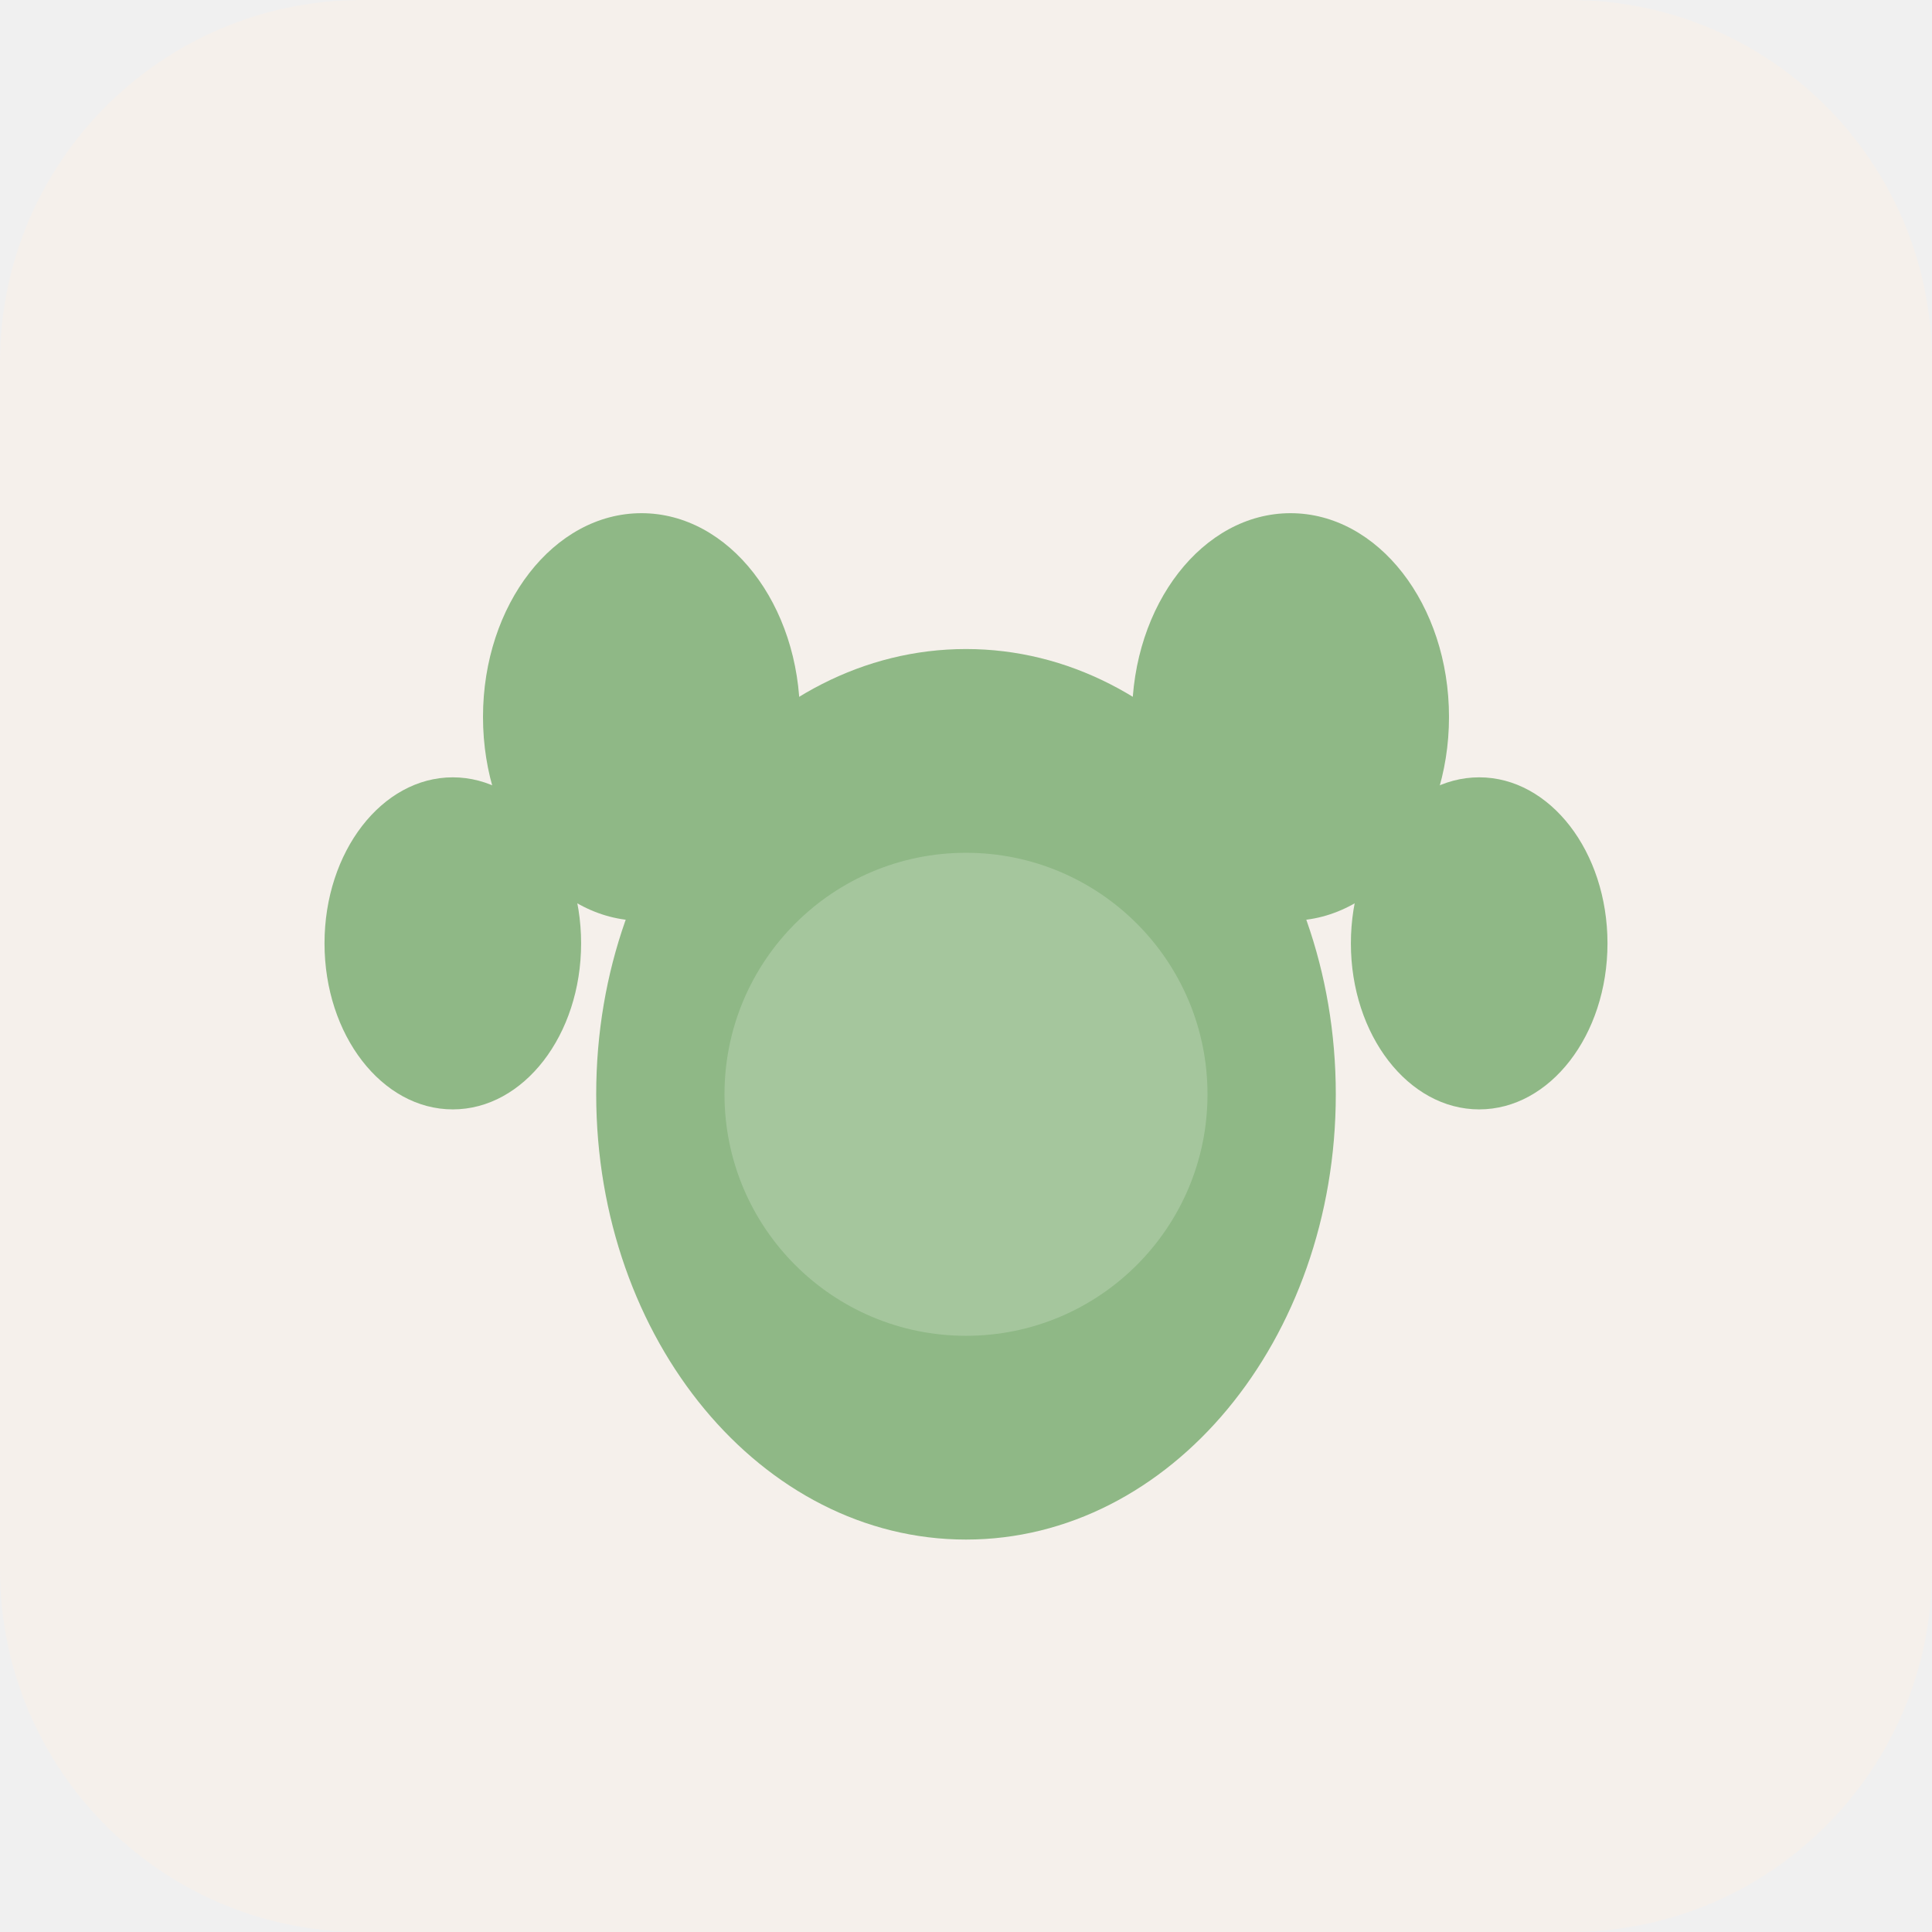
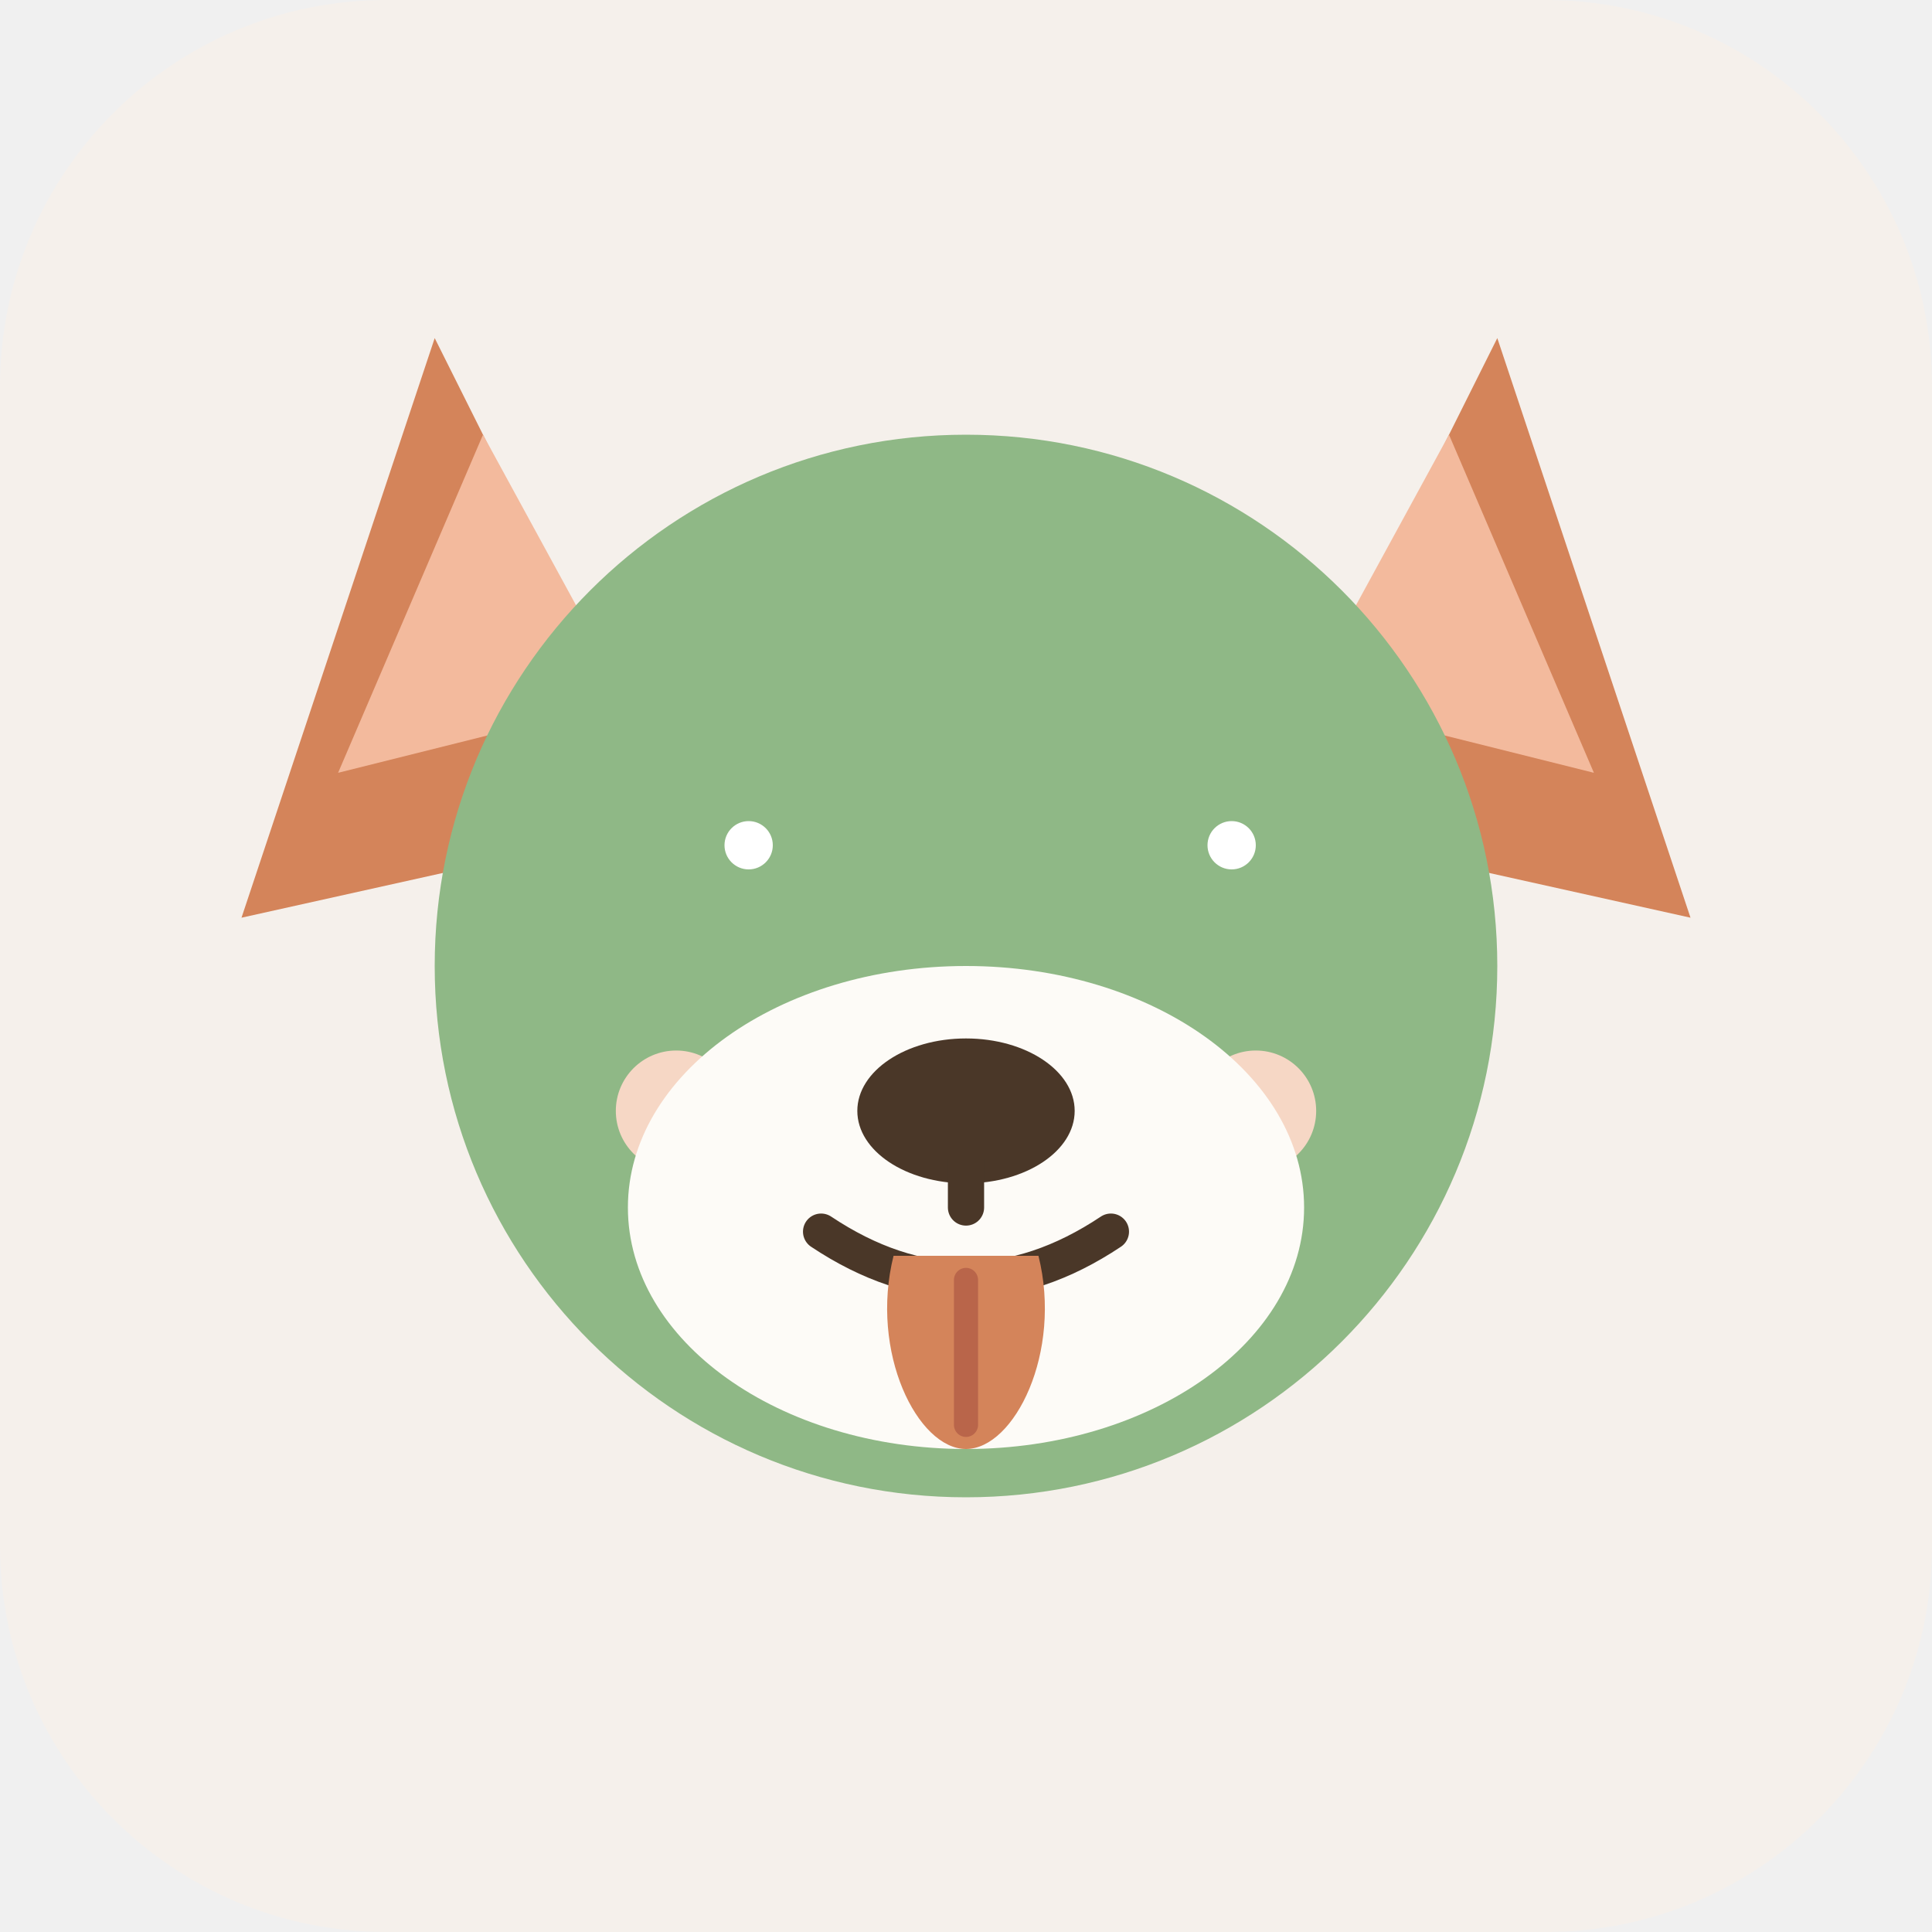
- <svg xmlns="http://www.w3.org/2000/svg" viewBox="0 0 512 512" role="img" aria-label="Snapuppy">
-   <rect width="512" height="512" rx="96" fill="#F5F0EB" />
-   <g fill="#8FB886">
-     <ellipse cx="256" cy="290" rx="98" ry="118" />
-     <ellipse cx="170" cy="190" rx="42" ry="54" />
-     <ellipse cx="342" cy="190" rx="42" ry="54" />
-     <ellipse cx="120" cy="250" rx="34" ry="44" />
-     <ellipse cx="392" cy="250" rx="34" ry="44" />
-   </g>
-   <circle cx="256" cy="290" r="64" fill="#D4E4D0" opacity="0.32" />
+ <svg xmlns="http://www.w3.org/2000/svg" viewBox="0 0 80 80" role="img" aria-label="Snapuppy">
+   <rect width="80" height="80" rx="16" fill="#F5F0EB" />
+   <path d="M18 14 L10 38 L28 34 Z" fill="#D4845A" />
+   <path d="M20 18 L14 32 L26 29 Z" fill="#F3BA9D" />
+   <path d="M62 14 L70 38 L52 34 Z" fill="#D4845A" />
+   <path d="M60 18 L66 32 L54 29 Z" fill="#F3BA9D" />
+   <circle cx="40" cy="40" r="22" fill="#8FB886" />
+   <circle cx="28" cy="46" r="2.5" fill="#F6D7C5" />
+   <circle cx="52" cy="46" r="2.5" fill="#F6D7C5" />
+   <ellipse cx="40" cy="50" rx="14" ry="10" fill="#FDFBF7" />
+   <ellipse cx="30" cy="36" r="3" fill="#4A3728" />
+   <ellipse cx="50" cy="36" r="3" fill="#4A3728" />
+   <circle cx="31" cy="35" r="1" fill="#FFFFFF" />
+   <circle cx="51" cy="35" r="1" fill="#FFFFFF" />
+   <ellipse cx="40" cy="46" rx="4.5" ry="3" fill="#4A3728" />
+   <path d="M40 48 V50" stroke="#4A3728" stroke-width="1.5" stroke-linecap="round" />
+   <path d="M34 51 Q40 55 46 51" stroke="#4A3728" stroke-width="1.5" stroke-linecap="round" fill="none" />
+   <path d="M37 52 C36 56 38 60 40 60 C42 60 44 56 43 52 Z" fill="#D4845A" />
+   <path d="M40 53 V59" stroke="#B9654A" stroke-width="1" stroke-linecap="round" />
</svg>
